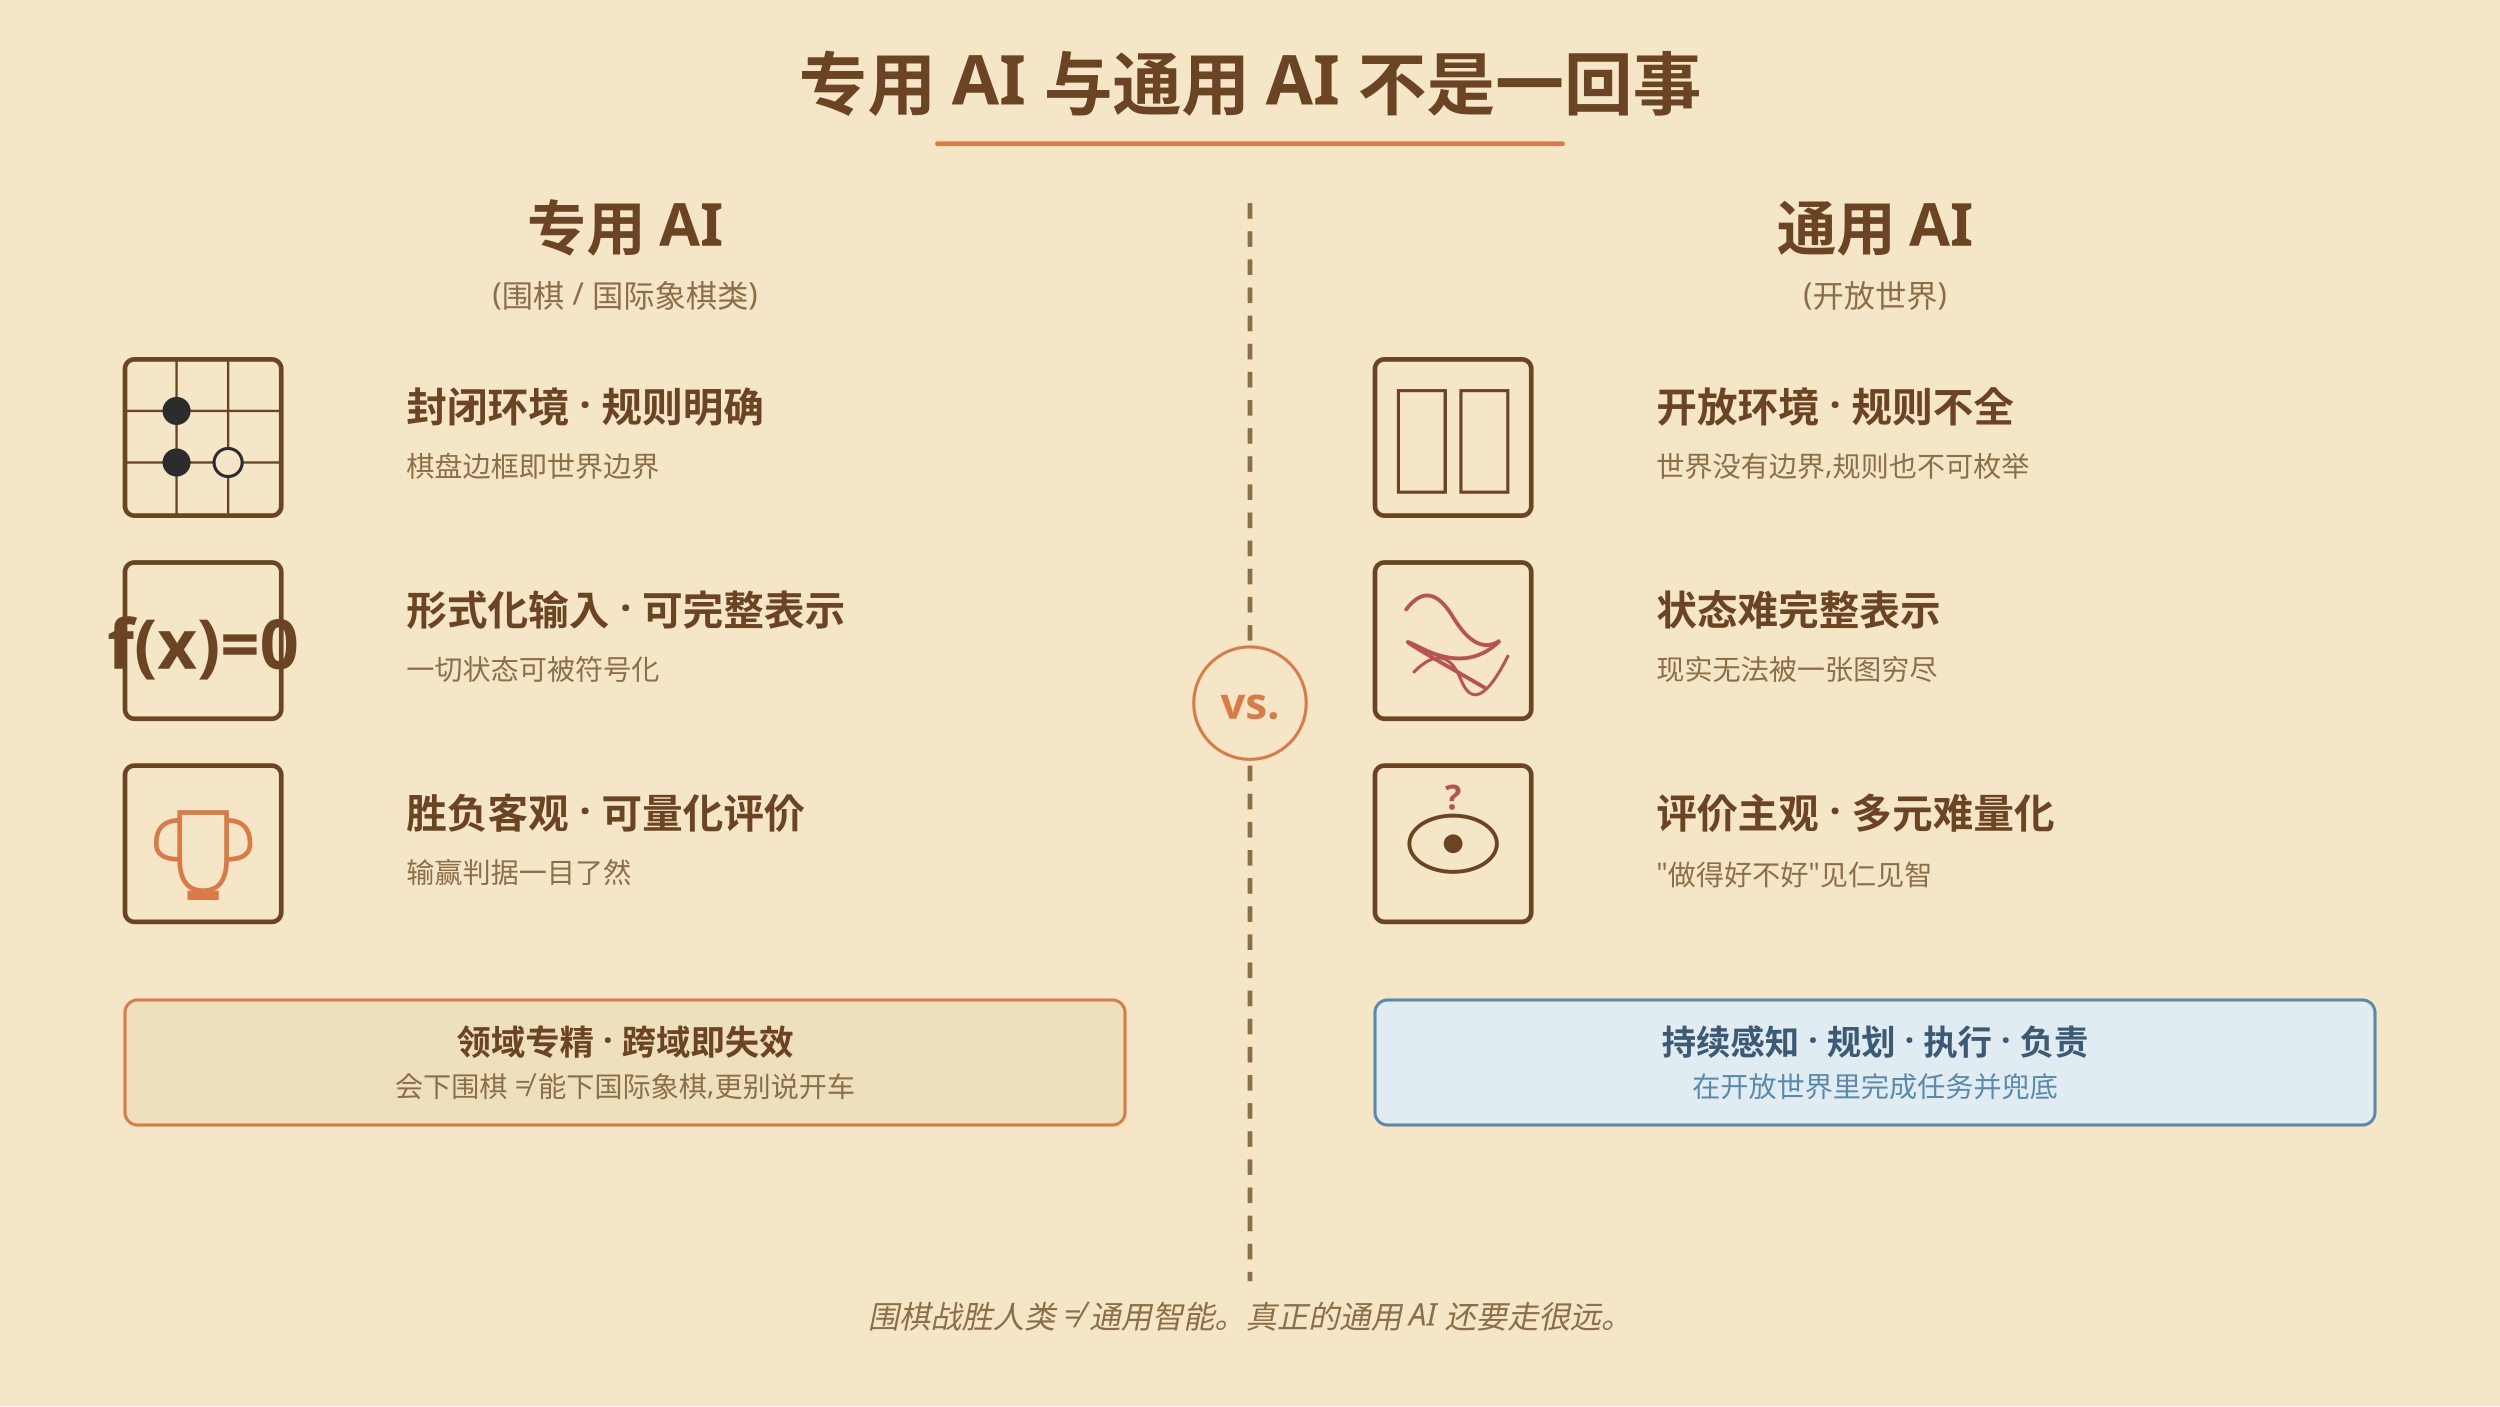
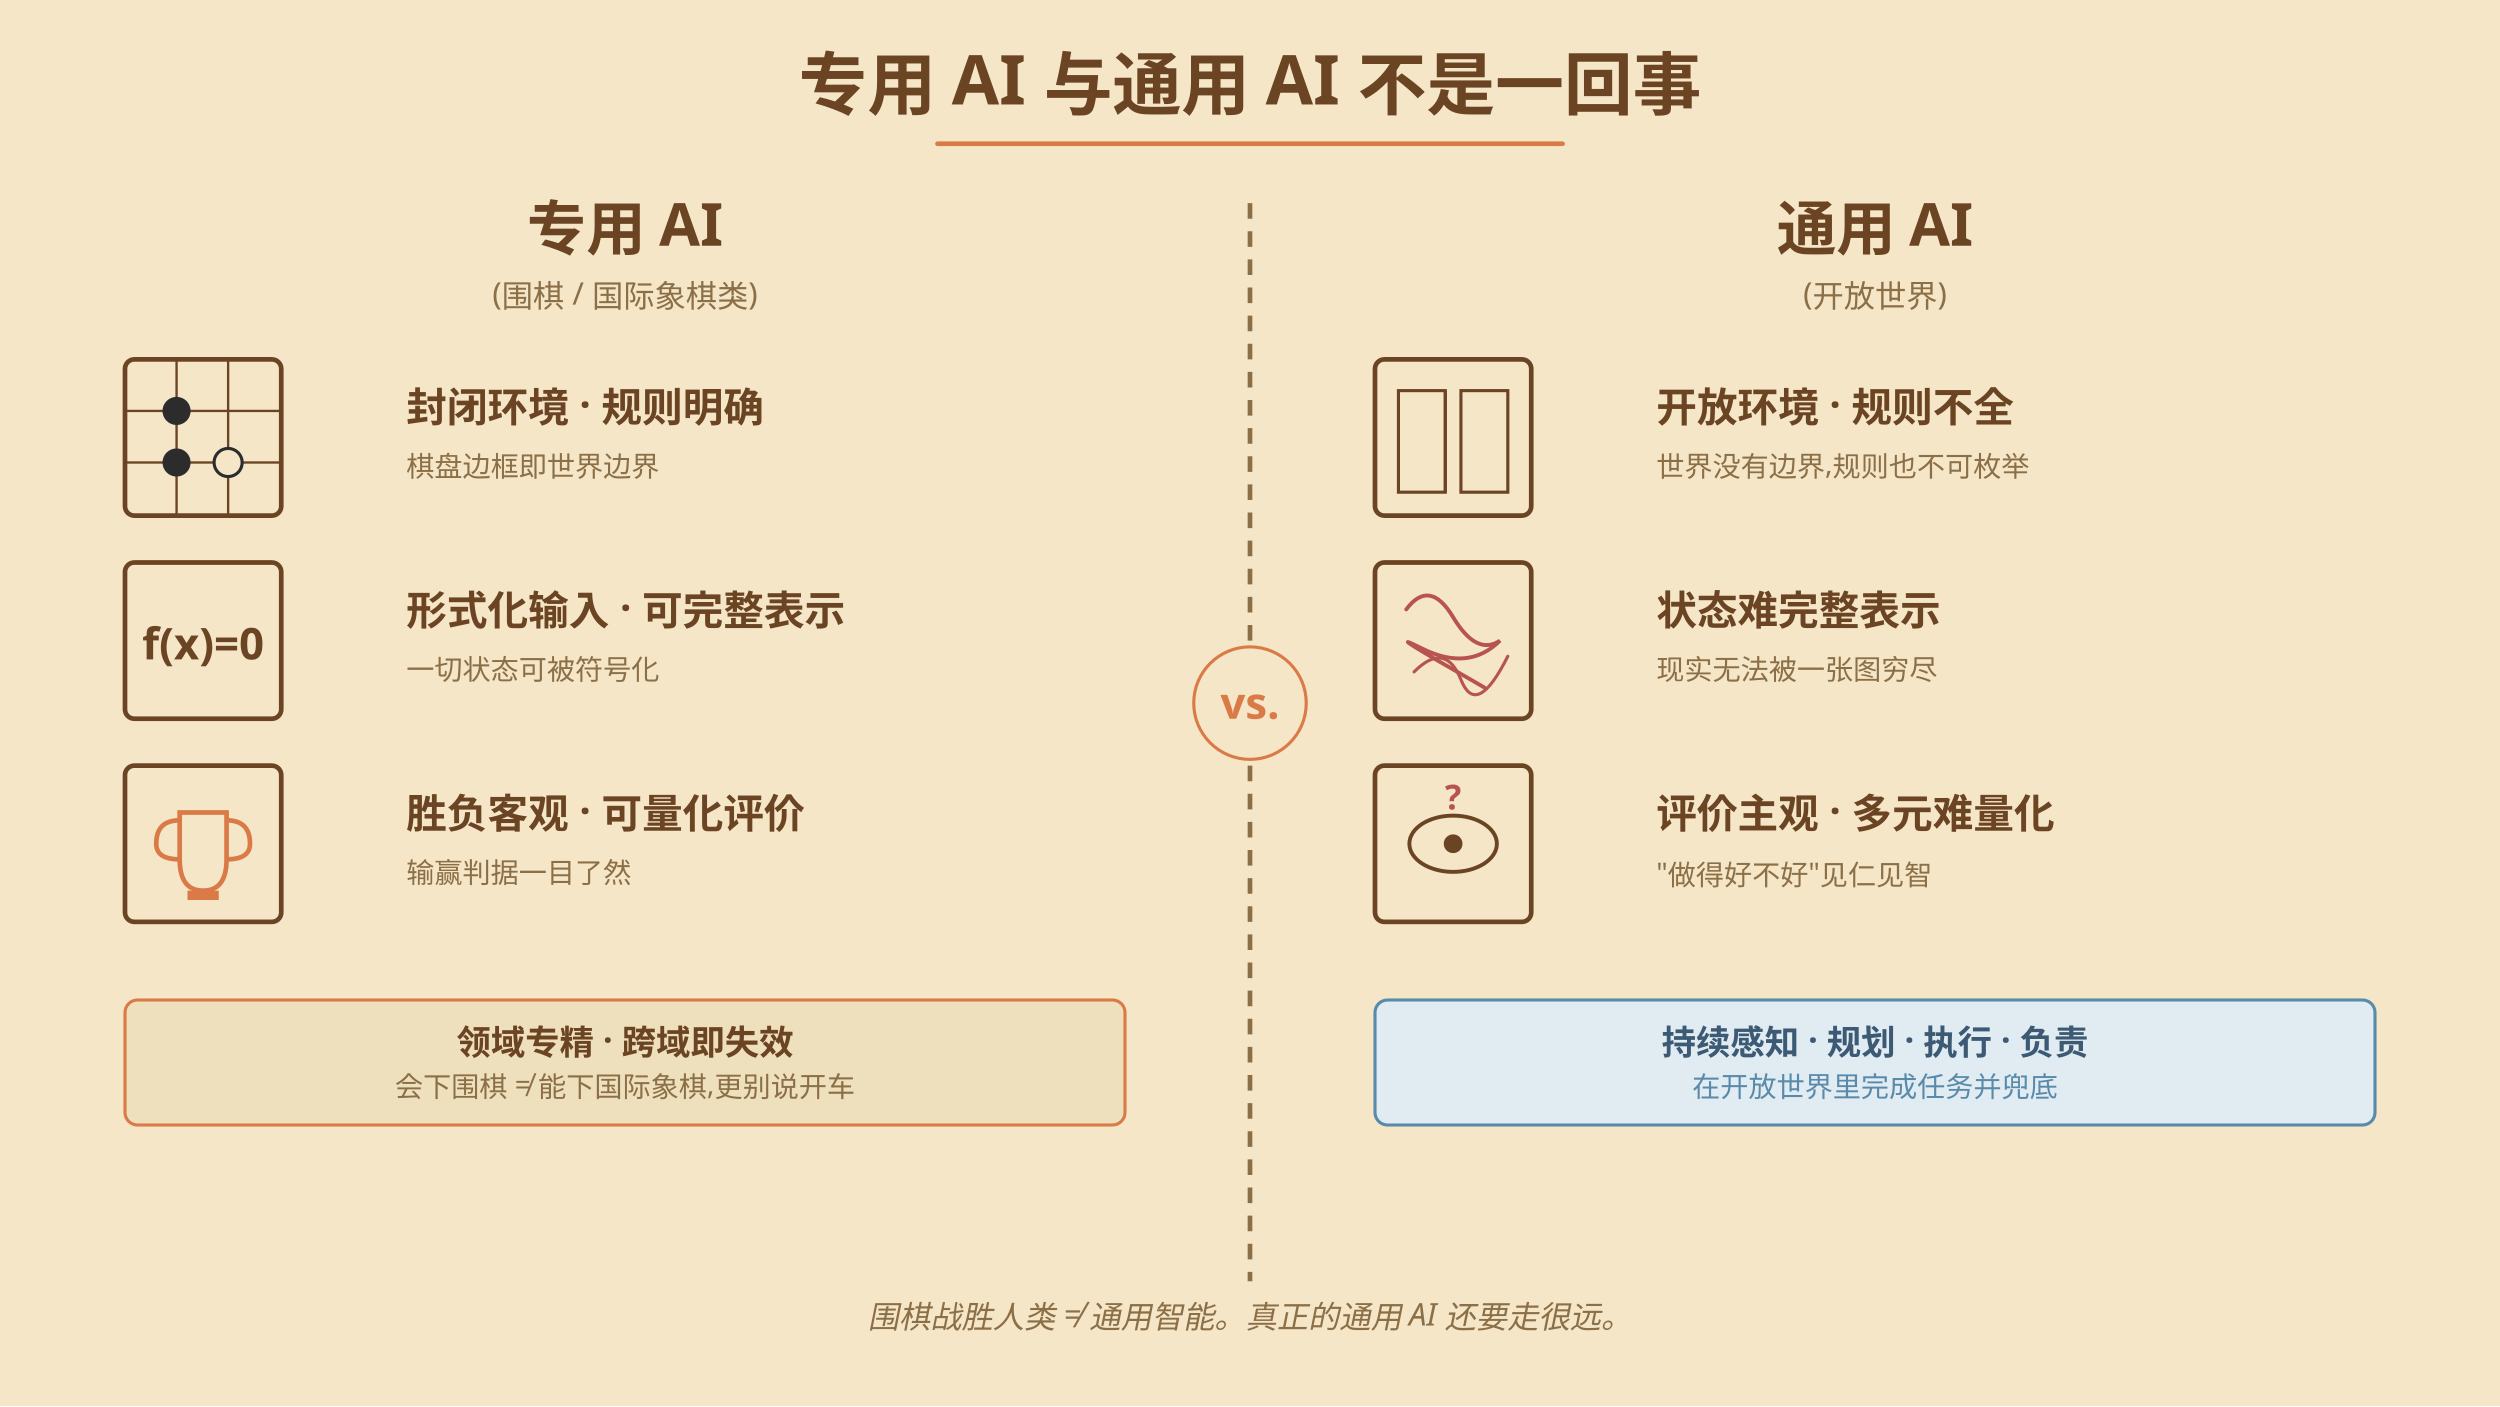
<svg xmlns="http://www.w3.org/2000/svg" viewBox="0 0 1600 900" font-family="'PingFang SC', 'Microsoft YaHei', 'Hiragino Sans GB', 'WenQuanYi Micro Hei', sans-serif">
  <rect width="1600" height="900" fill="#F5E6C8" />
  <text x="800" y="70" font-size="44" font-weight="700" text-anchor="middle" fill="#6B4423">专用 AI 与通用 AI 不是一回事</text>
  <line x1="600" y1="92" x2="1000" y2="92" stroke="#D97A47" stroke-width="3" stroke-linecap="round" />
  <line x1="800" y1="130" x2="800" y2="820" stroke="#8B6F47" stroke-width="3" stroke-dasharray="10,8" />
  <circle cx="800" cy="450" r="36" fill="#F5E6C8" stroke="#D97A47" stroke-width="2" />
  <text x="800" y="460" font-size="28" font-weight="700" text-anchor="middle" fill="#D97A47">vs.</text>
  <text x="400" y="160" font-size="38" font-weight="700" text-anchor="middle" fill="#6B4423">专用 AI</text>
  <text x="400" y="195" font-size="20" text-anchor="middle" fill="#8B6F47">(围棋 / 国际象棋类)</text>
  <g transform="translate(80,230)">
    <rect x="0" y="0" width="100" height="100" fill="none" stroke="#6B4423" stroke-width="3" rx="6" />
    <line x1="0" y1="33" x2="100" y2="33" stroke="#6B4423" stroke-width="1.5" />
    <line x1="0" y1="66" x2="100" y2="66" stroke="#6B4423" stroke-width="1.5" />
    <line x1="33" y1="0" x2="33" y2="100" stroke="#6B4423" stroke-width="1.5" />
    <line x1="66" y1="0" x2="66" y2="100" stroke="#6B4423" stroke-width="1.5" />
    <circle cx="33" cy="33" r="9" fill="#2C2C2C" />
    <circle cx="66" cy="66" r="9" fill="#F5E6C8" stroke="#2C2C2C" stroke-width="2" />
    <circle cx="33" cy="66" r="9" fill="#2C2C2C" />
    <text x="180" y="40" font-size="26" fill="#6B4423" font-weight="600">封闭环境 · 规则明确</text>
    <text x="180" y="75" font-size="18" fill="#8B6F47">棋盘边框即世界边界</text>
  </g>
  <g transform="translate(80,360)">
    <rect x="0" y="0" width="100" height="100" fill="none" stroke="#6B4423" stroke-width="3" rx="6" />
-     <text x="50" y="68" font-size="44" font-weight="700" text-anchor="middle" fill="#6B4423">f(x)=0</text>
+     <text x="50" y="62" font-size="28" font-weight="700" text-anchor="middle" fill="#6B4423">f(x)=0</text>
    <text x="180" y="40" font-size="26" fill="#6B4423" font-weight="600">形式化输入 · 可完整表示</text>
    <text x="180" y="75" font-size="18" fill="#8B6F47">一切状态可被符号化</text>
  </g>
  <g transform="translate(80,490)">
    <rect x="0" y="0" width="100" height="100" fill="none" stroke="#6B4423" stroke-width="3" rx="6" />
    <path d="M 35 30 L 35 60 Q 35 80 50 80 Q 65 80 65 60 L 65 30 Z" fill="none" stroke="#D97A47" stroke-width="3" />
    <path d="M 35 35 Q 20 35 20 50 Q 20 60 35 60" fill="none" stroke="#D97A47" stroke-width="3" />
    <path d="M 65 35 Q 80 35 80 50 Q 80 60 65 60" fill="none" stroke="#D97A47" stroke-width="3" />
    <rect x="40" y="80" width="20" height="6" fill="#D97A47" />
    <text x="180" y="40" font-size="26" fill="#6B4423" font-weight="600">胜负客观 · 可量化评价</text>
    <text x="180" y="75" font-size="18" fill="#8B6F47">输赢判据一目了然</text>
  </g>
  <g transform="translate(80,640)">
    <rect x="0" y="0" width="640" height="80" fill="#EFE0BD" stroke="#D97A47" stroke-width="2" rx="8" />
    <text x="320" y="35" font-size="22" font-weight="700" text-anchor="middle" fill="#6B4423">领域专精 · 跨域即失效</text>
    <text x="320" y="62" font-size="18" text-anchor="middle" fill="#8B6F47">会下围棋 ≠ 能下国际象棋,更别说开车</text>
  </g>
  <text x="1200" y="160" font-size="38" font-weight="700" text-anchor="middle" fill="#6B4423">通用 AI</text>
  <text x="1200" y="195" font-size="20" text-anchor="middle" fill="#8B6F47">(开放世界)</text>
  <g transform="translate(880,230)">
    <rect x="0" y="0" width="100" height="100" fill="none" stroke="#6B4423" stroke-width="3" rx="6" />
    <rect x="15" y="20" width="30" height="65" fill="none" stroke="#6B4423" stroke-width="2" />
    <rect x="55" y="20" width="30" height="65" fill="none" stroke="#6B4423" stroke-width="2" />
    <line x1="45" y1="20" x2="45" y2="85" stroke="#6B4423" stroke-width="2" />
    <text x="180" y="40" font-size="26" fill="#6B4423" font-weight="600">开放环境 · 规则不全</text>
    <text x="180" y="75" font-size="18" fill="#8B6F47">世界没有边界,规则也不可枚举</text>
  </g>
  <g transform="translate(880,360)">
    <rect x="0" y="0" width="100" height="100" fill="none" stroke="#6B4423" stroke-width="3" rx="6" />
    <path d="M 20 30 Q 35 10 50 35 T 80 50 Q 60 70 30 55 T 70 80" fill="none" stroke="#B85450" stroke-width="2.5" stroke-linecap="round" />
    <path d="M 25 70 Q 45 50 55 75 T 85 60" fill="none" stroke="#B85450" stroke-width="2" stroke-linecap="round" />
    <text x="180" y="40" font-size="26" fill="#6B4423" font-weight="600">状态难完整表示</text>
    <text x="180" y="75" font-size="18" fill="#8B6F47">现实无法被一张图穷尽</text>
  </g>
  <g transform="translate(880,490)">
    <rect x="0" y="0" width="100" height="100" fill="none" stroke="#6B4423" stroke-width="3" rx="6" />
    <ellipse cx="50" cy="50" rx="28" ry="18" fill="none" stroke="#6B4423" stroke-width="2.5" />
    <circle cx="50" cy="50" r="6" fill="#6B4423" />
    <text x="50" y="28" font-size="22" font-weight="700" text-anchor="middle" fill="#B85450">?</text>
    <text x="180" y="40" font-size="26" fill="#6B4423" font-weight="600">评价主观 · 多元难量化</text>
    <text x="180" y="75" font-size="18" fill="#8B6F47">"做得好不好"见仁见智</text>
  </g>
  <g transform="translate(880,640)">
    <rect x="0" y="0" width="640" height="80" fill="#E0EBF2" stroke="#5A8AAA" stroke-width="2" rx="8" />
    <text x="320" y="35" font-size="22" font-weight="700" text-anchor="middle" fill="#3D5A75">持续感知 · 规划 · 执行 · 负责</text>
    <text x="320" y="62" font-size="18" text-anchor="middle" fill="#5A8AAA">在开放世界里完成任务并兜底</text>
  </g>
  <text x="800" y="850" font-size="20" text-anchor="middle" fill="#8B6F47" font-style="italic">围棋战胜人类 ≠ 通用智能。真正的通用 AI 还要走很远。</text>
</svg>
